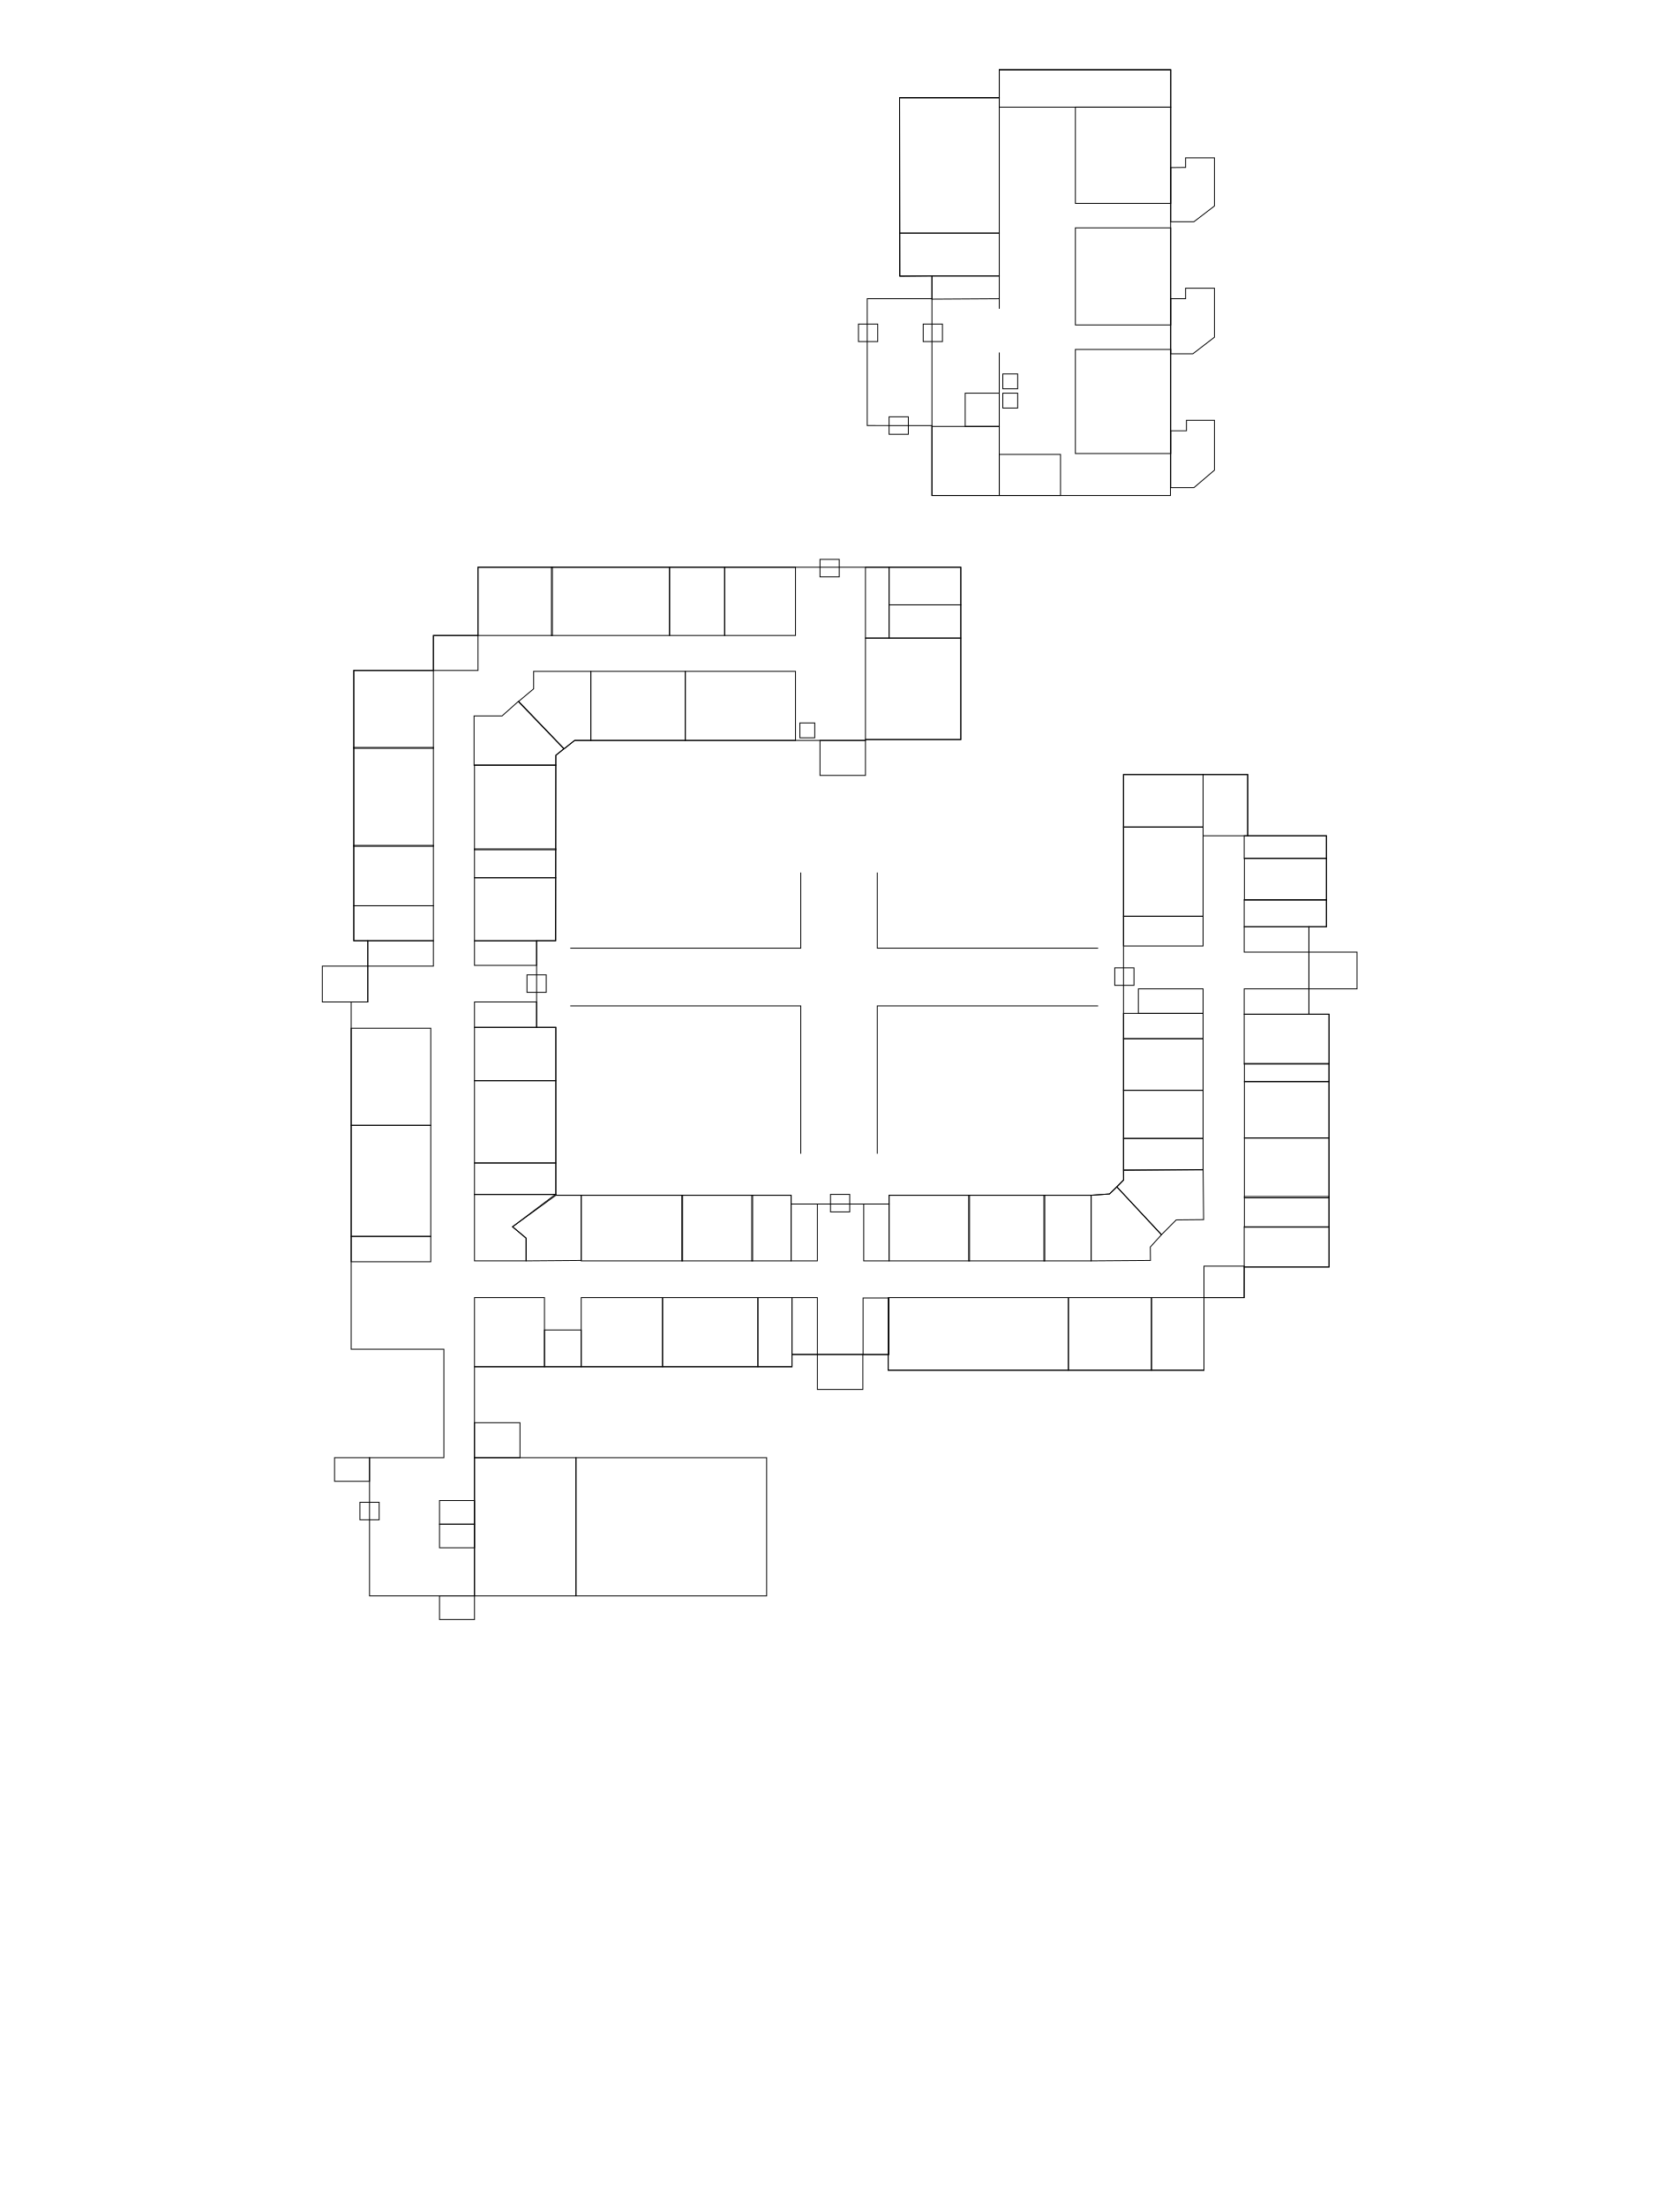
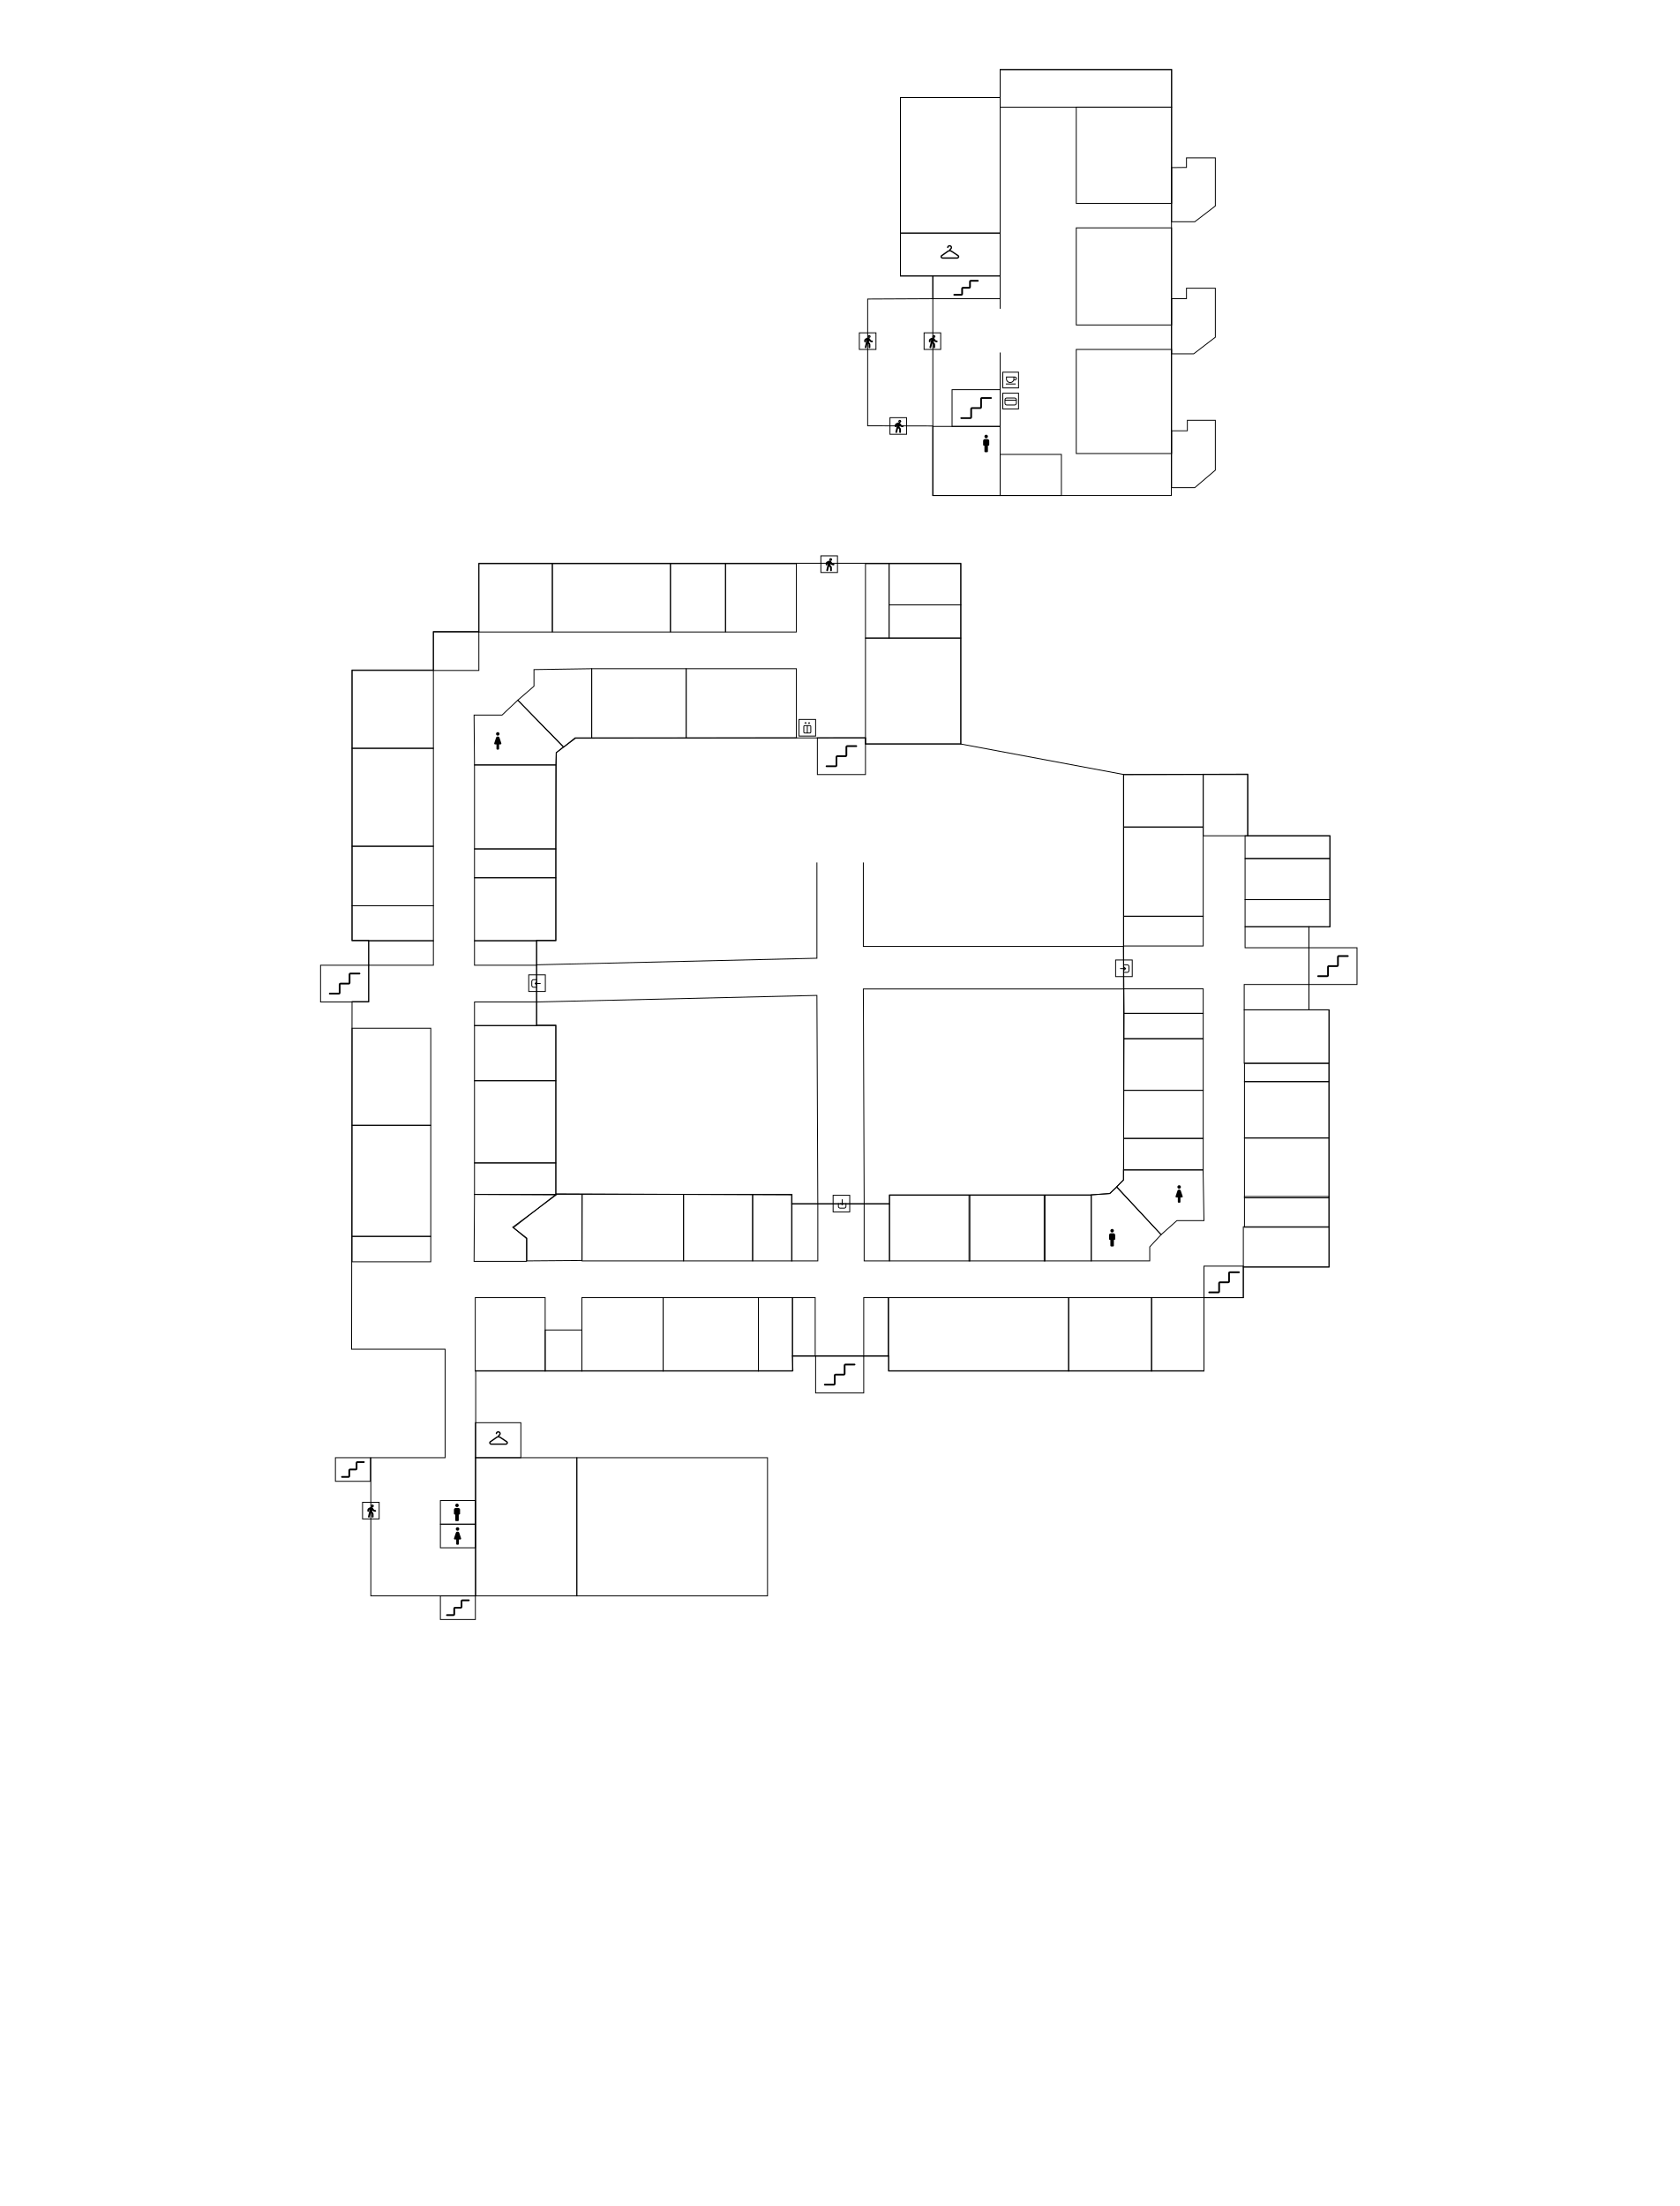
<svg xmlns="http://www.w3.org/2000/svg" width="1920" height="2522" viewBox="0 0 1920 2522" fill="none">
  <g id="floor1">
-     <path id="walls1" d="M542.5 1562.5V1824.5H502.587H422.5V1755V1709.5V1693.5V1666.5H507.5V1542.5H401.5V1145.5H420.5V1075.5H404.5V766.5H495.5V726.5H546.5V648.5H909.5H989.5H1098.5V845.5H989.5V846.5H657L635.5 863.5L635 1075.5H613.5V1103.5V1145.5V1174.5H635.5V1366.5H904.5V1376.5H934.5H987.5H1016.5V1366.5H1247.5L1268.5 1365L1284.5 1349V1158.5V1081.5V885.5H1426.5V955.5H1516.5V1059.5H1496.5V1159.5H1519.5V1448.5H1422.5L1422.4 1483.5H1376.5V1566.5H1015.5V1548.5H905.5V1562.5H542.5Z" stroke="black" />
+     <path id="walls1" d="M543.874 1567V1824.5H503.997H423.981V1755V1709.5V1693.5V1666.5H508.905V1542.5H402L402.5 1145H421.5V1075H402.5V766H495.5V722H547.5V644H910.5H989.5H1098.5V850.5H989.5V843.5L658 844L635.924 860.5L635.5 969.5V1075H613.5V1103V1145V1172H635.5V1364.78L905 1366V1376H935H988H1016.97V1366H1248L1269 1364.5L1284.5 1349L1285.21 1158.5L1284.86 1120L1284.5 1081.5V885.5L1426.5 885V955.5H1520.5V1059.59L1496.5 1059.5V1154.5H1519.5V1448.5H1421.5V1483.5H1376.5V1567H1016V1550H906L906.549 1567H543.874Z" stroke="black" />
    <g id="theather">
      <g id="th_ladder1">
-         <path id="th_ladder1_1" d="M422.5 1666.5H382.5V1693.5H422.5V1666.5Z" stroke="black" />
-         <path id="th_ladder1_2" d="M542.5 1824.5H502.5V1851.5H542.5V1824.5Z" stroke="black" />
-       </g>
-       <path id="th_exit1" d="M433.5 1717.5H411.5V1737.5H433.5V1717.5Z" stroke="black" />
+         <g id="th_ladder1_1">
+           <rect x="383.5" y="1666.5" width="40" height="27" stroke="black" />
+           <path id="th_ladder1_1" d="M416 1671.54H408.667C408.114 1671.54 407.667 1671.99 407.667 1672.54V1679C407.667 1679.55 407.219 1680 406.667 1680H400.333C399.781 1680 399.333 1680.45 399.333 1681V1687.46C399.333 1688.01 398.886 1688.46 398.333 1688.46H391" stroke="black" stroke-width="2" stroke-linecap="round" stroke-linejoin="round" />
+         </g>
+         <g id="th_ladder1_2">
+           <rect x="503.5" y="1824.5" width="40" height="27" stroke="black" />
+           <path id="th_ladder1_2" d="M536 1829.54H528.667C528.114 1829.54 527.667 1829.99 527.667 1830.54V1837C527.667 1837.55 527.219 1838 526.667 1838H520.333C519.781 1838 519.333 1838.45 519.333 1839V1845.46C519.333 1846.01 518.886 1846.46 518.333 1846.46H511" stroke="black" stroke-width="2" stroke-linecap="round" stroke-linejoin="round" />
+         </g>
+       </g>
      <g id="th_rooms">
-         <path id="canteen" d="M658.5 1666.5H542.5V1824.5H658.5V1666.5Z" stroke="black" />
-         <path id="th_r1tex1" d="M876.5 1666.5H658.5V1824.5H876.5V1666.5Z" stroke="black" />
-         <path id="th_t1_m" d="M542.5 1715.5H502.5V1742.5H542.5V1715.5Z" stroke="black" />
-         <path id="th_t1_w" d="M542.5 1742.5H502.5V1769.5H542.5V1742.5Z" stroke="black" />
-         <path id="th_checkroom" d="M594.5 1626.5H542.5V1666.5H594.5V1626.5Z" stroke="black" />
+         <rect id="canteen" x="543.5" y="1666.5" width="116" height="158" stroke="black" />
+         <rect id="th_r1tex1" x="659.5" y="1666.5" width="218" height="158" stroke="black" />
+         <rect id="th_checkroom" x="543.5" y="1626.5" width="52" height="40" stroke="black" />
+         <rect id="th_t1_m" x="503.5" y="1715.5" width="40" height="27" stroke="black" />
+         <rect id="th_t1_w" x="503.5" y="1742.5" width="40" height="27" stroke="black" />
+       </g>
+       <g id="th_ad_obl1">
+         <path id="th_t1_m" d="M520.5 1738V1731.5H520C519.717 1731.5 519.479 1731.4 519.288 1731.21C519.097 1731.02 519.001 1730.78 519 1730.5V1726C519 1725.45 519.196 1724.98 519.588 1724.59C519.98 1724.2 520.451 1724 521 1724H524C524.55 1724 525.021 1724.2 525.413 1724.59C525.805 1724.98 526.001 1725.45 526 1726V1730.5C526 1730.78 525.904 1731.02 525.712 1731.21C525.52 1731.41 525.283 1731.5 525 1731.5H524.5V1738C524.5 1738.28 524.404 1738.52 524.212 1738.71C524.02 1738.91 523.783 1739 523.5 1739H521.5C521.217 1739 520.979 1738.9 520.788 1738.71C520.597 1738.52 520.501 1738.28 520.5 1738ZM522.5 1723C521.95 1723 521.479 1722.8 521.088 1722.41C520.697 1722.02 520.501 1721.55 520.5 1721C520.499 1720.45 520.695 1719.98 521.088 1719.59C521.481 1719.2 521.951 1719 522.5 1719C523.049 1719 523.52 1719.19 523.913 1719.59C524.306 1719.98 524.502 1720.45 524.5 1721C524.498 1721.55 524.302 1722.02 523.913 1722.41C523.524 1722.81 523.053 1723 522.5 1723Z" fill="black" />
+         <path id="th_t1_w" d="M521.614 1765V1760H519.989C519.656 1760 519.389 1759.86 519.189 1759.59C518.989 1759.31 518.948 1759.01 519.064 1758.68L521.164 1752.35C521.298 1751.92 521.543 1751.58 521.901 1751.35C522.259 1751.12 522.664 1751 523.114 1751C523.565 1751 523.969 1751.12 524.327 1751.35C524.685 1751.58 524.931 1751.92 525.064 1752.35L527.164 1758.68C527.281 1759.01 527.239 1759.31 527.039 1759.59C526.839 1759.86 526.573 1760 526.239 1760H524.614V1765C524.614 1765.28 524.518 1765.52 524.326 1765.71C524.134 1765.91 523.897 1766 523.614 1766H522.614C522.331 1766 522.094 1765.9 521.902 1765.71C521.711 1765.52 521.615 1765.28 521.614 1765ZM523.114 1750C522.564 1750 522.094 1749.8 521.702 1749.41C521.311 1749.02 521.115 1748.55 521.114 1748C521.114 1747.45 521.31 1746.98 521.702 1746.59C522.095 1746.2 522.566 1746 523.114 1746C523.663 1746 524.134 1746.19 524.527 1746.59C524.921 1746.98 525.116 1747.45 525.114 1748C525.112 1748.55 524.917 1749.02 524.527 1749.41C524.138 1749.81 523.667 1750 523.114 1750Z" fill="black" />
+         <g id="th_exit">
+           <path id="th_exit_2" d="M426.091 1734V1731.01C426.091 1730.38 425.787 1729.78 425.274 1729.4L424.273 1728.67M424.273 1728.67L425.364 1724.33M424.273 1728.67L423.182 1728M425.364 1724.33L423.909 1724M425.364 1724.33L426.711 1726.31C427.012 1726.75 427.478 1727.05 428.003 1727.15L429 1727.33M423.182 1728L423.909 1724M423.182 1728L421.727 1734M423.909 1724L422.167 1724.8C421.456 1725.12 421 1725.83 421 1726.62V1727.33M426.455 1721.67C426.455 1722.03 426.129 1722.33 425.727 1722.33C425.326 1722.33 425 1722.03 425 1721.67C425 1721.3 425.326 1721 425.727 1721C426.129 1721 426.455 1721.3 426.455 1721.67Z" stroke="black" stroke-width="2" stroke-linecap="round" stroke-linejoin="round" />
+           <rect id="th_exit_3" x="414.5" y="1717.5" width="19" height="19" stroke="black" />
+         </g>
+       </g>
+       <g id="th_checkroom_2">
+         <path id="th_checkroom_3" d="M567.536 1638.91C567.536 1637.85 568.486 1637 569.66 1637C570.833 1637 571.784 1637.85 571.784 1638.91C571.784 1639.4 571.604 1639.86 571.292 1640.2C570.695 1640.85 569.802 1641.5 569.802 1642.35V1642.63M569.802 1642.63C570.542 1642.62 571.268 1642.83 571.884 1643.24L579.317 1648.25C580.623 1649.13 579.93 1651 578.297 1651H561.703C560.087 1651 559.383 1649.17 560.655 1648.27L567.751 1643.28C568.353 1642.86 569.068 1642.63 569.801 1642.63L569.802 1642.63Z" stroke="black" stroke-width="1.5" stroke-linecap="round" />
      </g>
    </g>
-     <g id="floor1">
-       <path id="lift1" d="M931.5 826.5H914.5V843.5H931.5V826.5Z" stroke="black" />
+     <g id="c1">
      <g id="ladder1">
-         <path id="ladder1_1" d="M989.5 846.5H937.5V886.5H989.5V846.5Z" stroke="black" />
-         <path id="ladder1_2" d="M420.5 1104.5H368.5V1145.5H420.5V1104.5Z" stroke="black" />
-         <path id="ladder1_3" d="M986.5 1548.5H934.5V1588.5H986.5V1548.5Z" stroke="black" />
-         <path id="ladder1_4" d="M1422.5 1447.5H1376.5V1483.5H1422.5V1447.5Z" stroke="black" />
-         <path id="ladder1_5" d="M1551.5 1088.5H1496.5V1130.5H1551.5V1088.5Z" stroke="black" />
+         <g id="ladder1_1">
+           <rect id="ladder1_1" x="934.5" y="843.5" width="55" height="42" stroke="black" />
+           <path id="ladder1_1" d="M979 853H968.667C968.114 853 967.667 853.448 967.667 854V863.5C967.667 864.052 967.219 864.5 966.667 864.5H957.333C956.781 864.5 956.333 864.948 956.333 865.5V875C956.333 875.552 955.886 876 955.333 876H945" stroke="black" stroke-width="2" stroke-linecap="round" stroke-linejoin="round" />
+         </g>
+         <g id="ladder1_2">
+           <rect id="ladder1_2" x="366.5" y="1103.5" width="55" height="42" stroke="black" />
+           <path id="ladder1_2" d="M411 1113H400.667C400.114 1113 399.667 1113.45 399.667 1114V1123.5C399.667 1124.05 399.219 1124.5 398.667 1124.5H389.333C388.781 1124.5 388.333 1124.95 388.333 1125.5V1135C388.333 1135.55 387.886 1136 387.333 1136H377" stroke="black" stroke-width="2" stroke-linecap="round" stroke-linejoin="round" />
+         </g>
+         <g id="ladder1_3">
+           <rect id="ladder1_3" x="932.5" y="1550.5" width="55" height="42" stroke="black" />
+           <path id="ladder1_3" d="M977 1560H966.667C966.114 1560 965.667 1560.45 965.667 1561V1570.5C965.667 1571.05 965.219 1571.5 964.667 1571.5H955.333C954.781 1571.5 954.333 1571.95 954.333 1572.5V1582C954.333 1582.55 953.886 1583 953.333 1583H943" stroke="black" stroke-width="2" stroke-linecap="round" stroke-linejoin="round" />
+         </g>
+         <g id="ladder1_4">
+           <path id="ladder1_4" d="M1416.5 1454.5H1406.17C1405.61 1454.5 1405.17 1454.95 1405.17 1455.5V1465C1405.17 1465.55 1404.72 1466 1404.17 1466H1394.83C1394.28 1466 1393.83 1466.45 1393.83 1467V1476.5C1393.83 1477.05 1393.39 1477.5 1392.83 1477.5H1382.5" stroke="black" stroke-width="2" stroke-linecap="round" stroke-linejoin="round" />
+           <rect id="ladder1_4" x="1376.5" y="1447.5" width="45" height="36" stroke="black" />
+         </g>
+         <g id="ladder1_5">
+           <rect id="ladder1_5" x="1496.5" y="1083.5" width="55" height="42" stroke="black" />
+           <path id="ladder1_5" d="M1541 1093H1530.67C1530.11 1093 1529.67 1093.45 1529.67 1094V1103.5C1529.67 1104.05 1529.22 1104.5 1528.67 1104.5H1519.33C1518.78 1104.5 1518.33 1104.95 1518.33 1105.5V1115C1518.33 1115.55 1517.89 1116 1517.33 1116H1507" stroke="black" stroke-width="2" stroke-linecap="round" stroke-linejoin="round" />
+         </g>
      </g>
      <g id="rooms1">
-         <path id="r132" d="M909.5 767.5H783.5V846.5H909.5V767.5Z" stroke="black" />
-         <path id="r132a" d="M783.5 767.5H675.5V846.5H783.5V767.5Z" stroke="black" />
-         <path id="r132b" d="M656.885 846.5H675.5V767.5H610.103V787.502L593 801.808L645 856L656.885 846.5Z" stroke="black" />
-         <path id="t1_w1" d="M592.5 802L644.5 856L635.5 863.5V875H542V818.5H574L592.5 802Z" stroke="black" />
-         <path id="r145" d="M909.5 648.5H828.5V726.5H909.5V648.5Z" stroke="black" />
-         <path id="r1tex1" d="M828.5 648.5H765.5V726.5H828.5V648.5Z" stroke="black" />
-         <path id="r141" d="M765.5 648.5H630.5V726.5H765.5V648.5Z" stroke="black" />
-         <path id="r139" d="M631.5 648.5H546.5V726.5H631.5V648.5Z" stroke="black" />
-         <path id="r1tex2" d="M546.5 726.5H495.5V766.5H546.5V726.5Z" stroke="black" />
-         <path id="r137" d="M495.5 766.5H404.5V855.5H495.5V766.5Z" stroke="black" />
-         <path id="r135" d="M495.5 854.5H404.5V967.5H495.5V854.5Z" stroke="black" />
-         <path id="r133" d="M495.5 966.5H404.5V1035.5H495.5V966.5Z" stroke="black" />
-         <path id="r130" d="M635.5 874.5H542.5V971.5H635.5V874.5Z" stroke="black" />
-         <path id="r1tex3" d="M495.5 1035.5H404.5V1075.5H495.5V1035.5Z" stroke="black" />
-         <path id="t1tex9" d="M1375.5 1301.5H1284.5V1337.5H1375.5V1301.5Z" stroke="black" />
-         <path id="r1tex4" d="M495.5 1075.5H420.5V1104.5H495.5V1075.5Z" stroke="black" />
-         <path id="r1tex5" d="M635.5 970.5H542.5V1003.5H635.5V970.5Z" stroke="black" />
-         <path id="r128" d="M635.5 1003.5H542.5V1075.5H635.5V1003.5Z" stroke="black" />
-         <path id="r128a" d="M613.5 1075.65H542.5V1103.65H613.5V1075.65Z" stroke="black" />
-         <path id="r131" d="M492.5 1175.5H401.5V1286.5H492.5V1175.5Z" stroke="black" />
-         <path id="r129" d="M492.5 1286.5H401.5V1413.5H492.5V1286.5Z" stroke="black" />
-         <path id="r1tex6" d="M613.5 1145.5H542.5V1174.5H613.5V1145.5Z" stroke="black" />
-         <path id="r126" d="M635.5 1174.5H542.5V1235.5H635.5V1174.5Z" stroke="black" />
-         <path id="r126_2" d="M635.5 1235.5H542.5V1329.5H635.5V1235.5Z" stroke="black" />
-         <path id="r126b" d="M635.5 1329.65H542.5V1365.65H635.5V1329.65Z" stroke="black" />
-         <path id="r127" d="M492.5 1413.5H401.5V1442.5H492.5V1413.5Z" stroke="black" />
-         <path id="r124" d="M780.5 1366.5H664.5V1441.5H780.5V1366.5Z" stroke="black" />
-         <path id="rtex14" d="M635 1365.5H542.5V1441.5H601.5V1415.5L586 1402.5L635 1365.5Z" stroke="black" />
-         <path id="r124a" d="M664.5 1366.5H635.5L586 1402.5L601.5 1415.5V1441.5L664.5 1441V1366.5Z" stroke="black" />
-         <path id="r1tex7" d="M860.5 1366.5H779.5V1441.5H860.5V1366.5Z" stroke="black" />
-         <path id="r120" d="M904.5 1366.5H859.5V1441.5H904.5V1366.5Z" stroke="black" />
-         <path id="r125" d="M622.5 1483.5H542.5V1562.5H622.5V1483.5Z" stroke="black" />
-         <path id="r1tex8" d="M664.5 1520.5H622.5V1562.5H664.5V1520.5Z" stroke="black" />
-         <path id="r123" d="M757.5 1483.5H664.5V1562.5H757.5V1483.5Z" stroke="black" />
-         <path id="r121a" d="M866.5 1483.5H757.5V1562.5H866.5V1483.5Z" stroke="black" />
-         <path id="r121" d="M905.5 1483.5H866.5V1562.5H905.5V1483.5Z" stroke="black" />
-         <path id="r119b" d="M934.5 1376.5H904.5V1441.5H934.5V1376.5Z" stroke="black" />
-         <path id="r119" d="M934.5 1483.5H905.5V1548.5H934.5V1483.5Z" stroke="black" />
-         <path id="r119" d="M1016.37 1483.93H986.746V1548.68H1016.37V1483.93Z" stroke="black" />
-         <path id="r119a" d="M1016.5 1376.5H987.5V1441.5H1016.5V1376.5Z" stroke="black" />
-         <path id="r118" d="M1108.5 1366.5H1016.5V1441.5H1108.5V1366.5Z" stroke="black" />
-         <path id="r117" d="M1221.5 1483.5H1015.5V1566.5H1221.5V1483.5Z" stroke="black" />
-         <path id="r116" d="M1194.5 1366.5H1107.5V1441.5H1194.5V1366.5Z" stroke="black" />
-         <path id="r114" d="M1247.5 1366.5H1193.5V1441.5H1247.5V1366.5Z" stroke="black" />
-         <path id="r115b" d="M1316.5 1483.5H1221.5V1566.5H1316.5V1483.5Z" stroke="black" />
-         <path id="r115a" d="M1376.5 1483.5H1316.5V1566.5H1376.5V1483.5Z" stroke="black" />
-         <path id="t1_m1" d="M1268.5 1365L1247.5 1366.5V1441.5L1315.31 1440.99L1315.16 1425.65L1327.83 1411.68L1277 1357L1268.5 1365Z" stroke="black" />
-         <path id="t1_w2" d="M1328 1411.5L1277 1357L1284.64 1349.14L1284.53 1338L1375.53 1337.1L1376.1 1394.33L1344.79 1394.64L1328 1411.5Z" stroke="black" />
-         <path id="r113a" d="M1519.5 1402.5H1422.5V1448.5H1519.5V1402.5Z" stroke="black" />
-         <path id="r113" d="M1519.42 1367.9H1422.73V1403H1519.42V1367.9Z" stroke="black" />
-         <path id="r111" d="M1519.42 1300.86H1422.73V1369.48H1519.42V1300.86Z" stroke="black" />
-         <path id="r110" d="M1375.5 1246.5H1284.5V1301.5H1375.5V1246.5Z" stroke="black" />
-         <path id="r109" d="M1519.42 1236.4H1422.73V1301.15H1519.42V1236.4Z" stroke="black" />
-         <path id="r107" d="M1519.42 1215.77H1422.73V1236.69H1519.42V1215.77Z" stroke="black" />
-         <path id="r108" d="M1375.5 1187.5H1284.5V1246.5H1375.5V1187.5Z" stroke="black" />
-         <path id="r106" d="M1375.5 1158.5H1284.5V1187.5H1375.5V1158.5Z" stroke="black" />
-         <path id="r106a" d="M1375.5 1130.5H1301.5V1158.5H1375.5V1130.5Z" stroke="black" />
-         <path id="r105" d="M1519.5 1159.5H1422.5V1216.5H1519.5V1159.5Z" stroke="black" />
-         <path id="r105a" d="M1496.5 1130.5H1422.5V1159.5H1496.5V1130.5Z" stroke="black" />
-         <path id="r104" d="M1375.5 1047.5H1284.5V1081.5H1375.5V1047.5Z" stroke="black" />
-         <path id="r103a" d="M1496.5 1059.5H1422.5V1088.5H1496.5V1059.5Z" stroke="black" />
-         <path id="r103" d="M1516.5 1028.5H1422.5V1059.5H1516.5V1028.5Z" stroke="black" />
-         <path id="r102" d="M1375.5 945.5H1284.5V1047.5H1375.5V945.5Z" stroke="black" />
-         <path id="r101" d="M1516.51 981.125H1422.73V1029.12H1516.51V981.125Z" stroke="black" />
-         <path id="r100" d="M1426.5 885.5H1375.5V955.5H1426.5V885.5Z" stroke="black" />
-         <path id="coworking" d="M1098.5 729.5H989.5V845.5H1098.5V729.5Z" stroke="black" />
-         <path id="r1tex10" d="M1098.5 691.5H1016.5V729.5H1098.5V691.5Z" stroke="black" />
-         <path id="r1tex11" d="M1098.5 648.5H1016.5V691.5H1098.5V648.5Z" stroke="black" />
-         <path id="r1tex12" d="M1375.5 885.5H1284.5V945.5H1375.5V885.5Z" stroke="black" />
-         <path id="r1tex13" d="M1516.5 955.5H1422.5V981.5H1516.5V955.5Z" stroke="black" />
-         <path id="keys" d="M1016.5 648.5H989.5V729.5H1016.5V648.5Z" stroke="black" />
-       </g>
-       <g id="exit1">
-         <path id="inside_exit_1" d="M624.5 1114.5H602.5V1134.5H624.5V1114.5Z" stroke="black" />
-         <path id="inside_exit_2" d="M971.5 1365.5H949.5V1385.5H971.5V1365.5Z" stroke="black" />
-         <path id="inside_exit3" d="M1296.5 1106.5H1274.5V1126.5H1296.5V1106.5Z" stroke="black" />
-         <path id="exit1_2" d="M959.5 639.5H937.5V659.5H959.5V639.5Z" stroke="black" />
+         <rect id="r132" x="784.5" y="764.5" width="126" height="79" stroke="black" />
+         <rect id="r132a" x="676.5" y="764.5" width="108" height="79" stroke="black" />
+         <path id="r132b" d="M657.5 843.5H676.5V764.5L610.5 765.5V784.5L592 800.5L644.5 854L657.5 843.5Z" stroke="black" />
+         <path id="t1_w1" d="M592 800.5L644 854L636 860.5L635.5 874.5H542.5L542 817.5H574L592 800.5Z" stroke="black" />
+         <rect id="r145" x="829.5" y="644.5" width="81" height="78" stroke="black" />
+         <rect id="r1tex1" x="766.5" y="644.5" width="63" height="78" stroke="black" />
+         <rect id="r141" x="631.5" y="644.5" width="135" height="78" stroke="black" />
+         <rect id="r139" x="547.5" y="644.5" width="84" height="78" stroke="black" />
+         <rect id="r1tex2" x="495.5" y="722.5" width="52" height="44" stroke="black" />
+         <rect id="r137" x="402.5" y="766.5" width="93" height="89" stroke="black" />
+         <rect id="r135" x="402.5" y="855.5" width="93" height="112" stroke="black" />
+         <rect id="r133" x="402.5" y="967.5" width="93" height="68" stroke="black" />
+         <rect id="r130" x="542.5" y="874.5" width="93" height="96" stroke="black" />
+         <rect id="r1tex3" x="402.5" y="1035.5" width="93" height="40" stroke="black" />
+         <rect id="t1tex9" x="1284.71" y="1301.5" width="90.918" height="36" stroke="black" />
+         <rect id="r1tex4" x="421.5" y="1075.5" width="74" height="28" stroke="black" />
+         <rect id="r1tex5" x="542.5" y="970.5" width="93" height="33" stroke="black" />
+         <rect id="r128" x="542.5" y="1003.5" width="93" height="72" stroke="black" />
+         <rect id="r128a" x="542.5" y="1075.5" width="71" height="28" stroke="black" />
+         <rect id="r131" x="402.5" y="1175.5" width="90" height="111" stroke="black" />
+         <rect id="r129" x="402.5" y="1286.5" width="90" height="127" stroke="black" />
+         <rect id="r1tex6" x="542.5" y="1145.5" width="71" height="27" stroke="black" />
+         <rect id="r126" x="542.5" y="1172.5" width="93" height="63" stroke="black" />
+         <rect id="r126_2" x="542.5" y="1235.5" width="93" height="94" stroke="black" />
+         <rect id="r126b" x="542.5" y="1329.5" width="93" height="36" stroke="black" />
+         <rect id="r127" x="402.5" y="1413.5" width="90" height="29" stroke="black" />
+         <rect id="r124" x="665.5" y="1365.5" width="116" height="76" stroke="black" />
+         <path id="rtex14" d="M636 1366L542.5 1365.5L542 1442H601.957V1416L586.205 1403L636 1366Z" stroke="black" />
+         <path id="r124a" d="M665.5 1365.5L635.5 1365.5L587 1403.5L602.321 1415.5V1441.5L665.265 1441L665.5 1365.5Z" stroke="black" />
+         <rect id="r1tex7" x="781.5" y="1365.5" width="79" height="76" stroke="black" />
+         <rect id="r120" x="860.5" y="1365.5" width="45" height="76" stroke="black" />
+         <rect id="r125" x="543.374" y="1483.5" width="79.928" height="84" stroke="black" />
+         <rect id="r1tex8" x="623.302" y="1520.5" width="41.962" height="47" stroke="black" />
+         <rect id="r123" x="665.265" y="1483.5" width="92.916" height="84" stroke="black" />
+         <rect id="r121a" x="758.182" y="1483.5" width="108.902" height="84" stroke="black" />
+         <rect id="r121" x="867.084" y="1483.5" width="38.964" height="84" stroke="black" />
+         <rect id="r119b" x="905.051" y="1376.5" width="29.972" height="65" stroke="black" />
+         <rect id="r119g" x="906.05" y="1483.5" width="25.976" height="67" stroke="black" />
+         <rect id="r119v" x="987.5" y="1483.5" width="28" height="67" stroke="black" />
+         <rect id="r119a" x="987.976" y="1376.5" width="28.973" height="65" stroke="black" />
+         <rect id="r118" x="1016.95" y="1366.5" width="91.917" height="75" stroke="black" />
+         <rect id="r117" x="1015.95" y="1483.5" width="205.815" height="84" stroke="black" />
+         <rect id="r116" x="1107.87" y="1366.5" width="86.921" height="75" stroke="black" />
+         <rect id="r114" x="1193.79" y="1366.5" width="53.951" height="75" stroke="black" />
+         <rect id="r115b" x="1221.77" y="1483.5" width="94.914" height="84" stroke="black" />
+         <rect id="r115a" x="1316.5" y="1483.5" width="60" height="84" stroke="black" />
+         <rect id="r113a" x="1421.5" y="1402.5" width="98" height="46" stroke="black" />
+         <rect id="r113" x="1422.81" y="1367.9" width="96.607" height="35.099" stroke="black" />
+         <path id="t1_m1" d="M1268.5 1364.5L1247.5 1366V1441.5H1314.5V1425.5L1327.5 1411.5L1277 1357L1268.5 1364.5Z" stroke="black" />
+         <path id="t1_w2" d="M1327.5 1411.5L1276.5 1357L1284.5 1349V1337.5H1375.5L1376.5 1395.5H1345.5L1327.5 1411.5Z" stroke="black" />
+         <rect id="r111" x="1422.81" y="1300.86" width="96.607" height="68.619" stroke="black" />
+         <rect id="r110" x="1284.71" y="1246.5" width="90.918" height="55" stroke="black" />
+         <rect id="r109" x="1422.81" y="1236.4" width="96.607" height="64.751" stroke="black" />
+         <rect id="r107" x="1422.81" y="1215.77" width="96.607" height="20.917" stroke="black" />
+         <rect id="r108" x="1284.71" y="1187.5" width="90.918" height="59" stroke="black" />
+         <rect id="r106" x="1284.71" y="1158.5" width="90.918" height="29" stroke="black" />
+         <rect id="r106a" x="1284.71" y="1130.5" width="90.918" height="28" stroke="black" />
+         <rect id="r105" x="1422.5" y="1154.5" width="97" height="61" stroke="black" />
+         <rect id="r105a" x="1422.5" y="1125.5" width="74" height="29" stroke="black" />
+         <rect id="r104" x="1284.71" y="1047.5" width="90.918" height="34" stroke="black" />
+         <rect id="r103a" x="1423.5" y="1059.5" width="73" height="24" stroke="black" />
+         <rect id="r103" x="1423.5" y="1028.5" width="97" height="31" stroke="black" />
+         <rect id="r102" x="1284.71" y="945.5" width="90.918" height="102" stroke="black" />
+         <rect id="r101" x="1423.5" y="981.5" width="97" height="47" stroke="black" />
+         <rect id="r100" x="1375.63" y="885.5" width="50.953" height="70" stroke="black" />
+         <rect id="coworking" x="989.5" y="729.5" width="109" height="121" stroke="black" />
+         <rect id="r1tex10" x="1016.5" y="691.5" width="82" height="38" stroke="black" />
+         <rect id="r1tex11" x="1016.5" y="644.5" width="82" height="47" stroke="black" />
+         <rect id="r1tex12" x="1284.71" y="885.5" width="90.918" height="60" stroke="black" />
+         <rect id="r1tex13" x="1423.5" y="955.5" width="97" height="26" stroke="black" />
+         <rect id="keys" x="989.5" y="644.5" width="27" height="85" stroke="black" />
+       </g>
+       <g id="ad_obj1">
+         <path id="t1_w1" d="M567.614 856V851H565.989C565.656 851 565.389 850.862 565.189 850.587C564.989 850.312 564.948 850.008 565.064 849.675L567.164 843.35C567.298 842.917 567.543 842.583 567.901 842.35C568.259 842.117 568.664 842 569.114 842C569.565 842 569.969 842.117 570.327 842.35C570.685 842.583 570.931 842.917 571.064 843.35L573.164 849.675C573.281 850.008 573.239 850.313 573.039 850.588C572.839 850.863 572.573 851.001 572.239 851H570.614V856C570.614 856.283 570.518 856.521 570.326 856.713C570.134 856.905 569.897 857.001 569.614 857H568.614C568.331 857 568.094 856.904 567.902 856.712C567.711 856.52 567.615 856.283 567.614 856ZM569.114 841C568.564 841 568.094 840.804 567.702 840.413C567.311 840.022 567.115 839.551 567.114 839C567.114 838.449 567.31 837.979 567.702 837.588C568.095 837.197 568.566 837.001 569.114 837C569.663 836.999 570.134 837.195 570.527 837.588C570.921 837.981 571.116 838.452 571.114 839C571.112 839.548 570.917 840.019 570.527 840.413C570.138 840.807 569.667 841.003 569.114 841Z" fill="black" />
+         <path id="t1_m1" d="M1269.5 1424V1417.5H1269C1268.72 1417.5 1268.48 1417.4 1268.29 1417.21C1268.1 1417.02 1268 1416.78 1268 1416.5V1412C1268 1411.45 1268.2 1410.98 1268.59 1410.59C1268.98 1410.2 1269.45 1410 1270 1410H1273C1273.55 1410 1274.02 1410.2 1274.41 1410.59C1274.81 1410.98 1275 1411.45 1275 1412V1416.5C1275 1416.78 1274.9 1417.02 1274.71 1417.21C1274.52 1417.41 1274.28 1417.5 1274 1417.5H1273.5V1424C1273.5 1424.28 1273.4 1424.52 1273.21 1424.71C1273.02 1424.91 1272.78 1425 1272.5 1425H1270.5C1270.22 1425 1269.98 1424.9 1269.79 1424.71C1269.6 1424.52 1269.5 1424.28 1269.5 1424ZM1271.5 1409C1270.95 1409 1270.48 1408.8 1270.09 1408.41C1269.7 1408.02 1269.5 1407.55 1269.5 1407C1269.5 1406.45 1269.7 1405.98 1270.09 1405.59C1270.48 1405.2 1270.95 1405 1271.5 1405C1272.05 1405 1272.52 1405.19 1272.91 1405.59C1273.31 1405.98 1273.5 1406.45 1273.5 1407C1273.5 1407.55 1273.3 1408.02 1272.91 1408.41C1272.52 1408.81 1272.05 1409 1271.5 1409Z" fill="black" />
+         <path id="t1_w2" d="M1346.61 1374V1369H1344.99C1344.66 1369 1344.39 1368.86 1344.19 1368.59C1343.99 1368.31 1343.95 1368.01 1344.06 1367.68L1346.16 1361.35C1346.3 1360.92 1346.54 1360.58 1346.9 1360.35C1347.26 1360.12 1347.66 1360 1348.11 1360C1348.57 1360 1348.97 1360.12 1349.33 1360.35C1349.69 1360.58 1349.93 1360.92 1350.06 1361.35L1352.16 1367.68C1352.28 1368.01 1352.24 1368.31 1352.04 1368.59C1351.84 1368.86 1351.57 1369 1351.24 1369H1349.61V1374C1349.61 1374.28 1349.52 1374.52 1349.33 1374.71C1349.13 1374.91 1348.9 1375 1348.61 1375H1347.61C1347.33 1375 1347.09 1374.9 1346.9 1374.71C1346.71 1374.52 1346.62 1374.28 1346.61 1374ZM1348.11 1359C1347.56 1359 1347.09 1358.8 1346.7 1358.41C1346.31 1358.02 1346.12 1357.55 1346.11 1357C1346.11 1356.45 1346.31 1355.98 1346.7 1355.59C1347.1 1355.2 1347.57 1355 1348.11 1355C1348.66 1355 1349.13 1355.19 1349.53 1355.59C1349.92 1355.98 1350.12 1356.45 1350.11 1357C1350.11 1357.55 1349.92 1358.02 1349.53 1358.41C1349.14 1358.81 1348.67 1359 1348.11 1359Z" fill="black" />
+         <g id="inside_exit1">
+           <rect id="inside_exit1" x="604.5" y="1114.5" width="19" height="19" stroke="black" />
+           <path id="inside_exit1" d="M613.417 1120H610C608.895 1120 608 1120.9 608 1122V1126.67C608 1127.77 608.895 1128.67 610 1128.67H613.417M617.75 1124.33H611.792M611.792 1124.33L613.417 1122.71M611.792 1124.33L613.417 1125.96" stroke="black" stroke-linecap="round" stroke-linejoin="round" />
+         </g>
+         <g id="inside_exit2">
+           <rect id="inside_exit2" x="952.5" y="1366.5" width="19" height="19" stroke="black" />
+           <path id="inside_exit2" d="M958.542 1375.79V1379.21C958.542 1380.31 959.437 1381.21 960.542 1381.21H965.208C966.313 1381.21 967.208 1380.31 967.208 1379.21V1375.79M962.875 1371.46V1377.42M962.875 1377.42L961.25 1375.79M962.875 1377.42L964.5 1375.79" stroke="black" stroke-linecap="round" stroke-linejoin="round" />
+         </g>
+         <g id="inside_exit3">
+           <rect id="inside_exit1" x="1275.5" y="1097.5" width="19" height="19" stroke="black" />
+           <path id="inside_exit1" d="M1285.33 1111.67H1288.75C1289.85 1111.67 1290.75 1110.77 1290.75 1109.67V1105C1290.75 1103.9 1289.85 1103 1288.75 1103H1285.33M1281 1107.33H1286.96M1286.96 1107.33L1285.33 1108.96M1286.96 1107.33L1285.33 1105.71" stroke="black" stroke-linecap="round" stroke-linejoin="round" />
+         </g>
+         <g id="exit">
+           <path id="exit" d="M950.091 652V649.013C950.091 648.376 949.787 647.777 949.274 647.401L948.273 646.667M948.273 646.667L949.364 642.333M948.273 646.667L947.182 646M949.364 642.333L947.909 642M949.364 642.333L950.711 644.31C951.012 644.752 951.478 645.054 952.003 645.151L953 645.333M947.182 646L947.909 642M947.182 646L945.727 652M947.909 642L946.167 642.799C945.456 643.124 945 643.835 945 644.617V645.333M950.455 639.667C950.455 640.035 950.129 640.333 949.727 640.333C949.326 640.333 949 640.035 949 639.667C949 639.298 949.326 639 949.727 639C950.129 639 950.455 639.298 950.455 639.667Z" stroke="black" stroke-width="2" stroke-linecap="round" stroke-linejoin="round" />
+           <rect id="exit" x="938.5" y="635.5" width="19" height="19" stroke="black" />
+         </g>
+         <g id="lift1">
+           <rect id="lift1" x="913.5" y="822.5" width="19" height="19" stroke="black" />
+           <path id="lift1" d="M923 829.529H926C926.552 829.529 927 829.977 927 830.529V837C927 837.552 926.552 838 926 838H923M923 829.529H920C919.448 829.529 919 829.977 919 830.529V837C919 837.552 919.448 838 920 838H923M923 829.529V838M920 827.059L921 826L922 827.059M924 826L925 827.059L926 826" stroke="black" />
+         </g>
      </g>
    </g>
    <g id="auditorium1">
-       <path id="walls2" d="M1065.5 566.5V486.542L991.5 486.5L991.5 341.5H1065.5V315.5L1028.95 315.883L1028.5 112H1142.5V80H1338.5L1338.2 566.5H1065.5Z" stroke="black" />
-       <g id="a_exit">
-         <path id="a_exit3" d="M1077.5 370.5H1055.5V390.5H1077.5V370.5Z" stroke="black" />
-         <path id="a_exit1" d="M1003.5 370.5H981.5V390.5H1003.5V370.5Z" stroke="black" />
-         <path id="a_exit2" d="M1038.5 476.5H1016.5V496.5H1038.5V476.5Z" stroke="black" />
-       </g>
-       <path id="a_t1_m" d="M1142.5 487.5H1065.5V566.5H1142.5V487.5Z" stroke="black" />
+       <path id="walls2" d="M1066.5 566.5V487L992 486.799L992 341.87L1066.5 341.5V315.5H1029.5V111.5H1143.5V79.5H1339.5L1339.2 566.5H1066.5Z" stroke="black" />
+       <g id="a_ladder1">
+         <g id="a_ladder1_2">
+           <rect id="ladder1_2" x="1088.5" y="445.5" width="55" height="42" stroke="black" />
+           <path id="ladder1_2" d="M1133 455H1122.67C1122.11 455 1121.67 455.448 1121.67 456V465.5C1121.67 466.052 1121.22 466.5 1120.67 466.5H1111.33C1110.78 466.5 1110.33 466.948 1110.33 467.5V477C1110.33 477.552 1109.89 478 1109.33 478H1099" stroke="black" stroke-width="2" stroke-linecap="round" stroke-linejoin="round" />
+         </g>
+         <g id="a_ladder1_1">
+           <rect id="ladder1_1" x="1066.5" y="315.5" width="77" height="26" stroke="black" />
+           <path id="ladder1_1" d="M1118 321H1109.79C1109.36 321 1109 321.312 1109 321.696V328.304C1109 328.688 1108.64 329 1108.21 329H1100.79C1100.36 329 1100 329.312 1100 329.696V336.304C1100 336.688 1099.64 337 1099.21 337H1091" stroke="black" stroke-width="2" stroke-linecap="round" stroke-linejoin="round" />
+         </g>
+       </g>
+       <g id="a_walls1">
+         <line id="a_walls1_2" x1="1143.5" y1="342" x2="1143.5" y2="353" stroke="black" />
+         <line id="a_walls1_1" x1="1143.5" y1="403" x2="1143.5" y2="449" stroke="black" />
+         <line id="a_walls1_3" x1="1066.5" y1="341" x2="1066.5" y2="487" stroke="black" />
+       </g>
      <g id="a_rooms1">
-         <path id="r_a11" d="M1142.5 111.5H1028.5V266.5H1142.5V111.5Z" stroke="black" />
-         <path id="rtex1" d="M1338.5 79.5H1142.5V122.5H1338.5V79.5Z" stroke="black" />
-         <path id="r_a13" d="M1338.5 122.5H1229.5V232.5H1338.5V122.5Z" stroke="black" />
-         <path id="rtex2" d="M1338.5 191.608V207.666V253.5H1365.01L1388.5 235.5V208V194.227V180.5H1355.5V191.412L1338.5 191.608Z" stroke="black" />
-         <path id="r_a15" d="M1338.5 260.5H1229.5V371.5H1338.5V260.5Z" stroke="black" />
-         <path id="rtex3" d="M1338.5 341.5V357.63V404.5H1363.77L1388.5 385.5V329.5H1355.5V341.5H1338.5Z" stroke="black" />
-         <path id="r_a17" d="M1338.5 399.5H1229.5V518.5H1338.5V399.5Z" stroke="black" />
-         <path id="rtex4" d="M1338.5 492.5V508.69V557.5H1365L1388.5 537.5V509V480.5H1356.5V492.5H1338.5Z" stroke="black" />
-         <path id="rtex5" d="M1212.5 519.5H1142.5V566.5H1212.5V519.5Z" stroke="black" />
-       </g>
-       <path id="a_checkroom" d="M1142.5 266.5H1028.5V315.5H1142.5V266.5Z" stroke="black" />
-       <g id="a_ladder1">
-         <path id="a_ladder1_1" d="M1142.5 449.5H1103.5V487.5H1142.5V449.5Z" stroke="black" />
-         <path id="a_ladder1_2" d="M1142.5 315.5H1065.5V342L1142.5 341.5V315.5Z" stroke="black" />
-       </g>
-       <g id="a_walls1">
-         <path id="a_walls1_2" d="M1142.5 342V353" stroke="black" />
-         <path id="a_walls1_1" d="M1142.5 403V449" stroke="black" />
-         <path id="a_walls1_3" d="M1065.5 341V487" stroke="black" />
-       </g>
-       <g id="machines">
-         <path id="a_vm1_1" d="M1163.5 427.5H1146.5V444.5H1163.5V427.5Z" stroke="black" />
-         <path id="atm" d="M1163.5 449.5H1146.5V466.5H1163.5V449.5Z" stroke="black" />
+         <rect id="rtex1" x="1143.5" y="79.5" width="196" height="43" stroke="black" />
+         <rect id="a_r11" x="1029.5" y="111.5" width="114" height="155" stroke="black" />
+         <rect id="r_a13" x="1230.5" y="122.5" width="109" height="110" stroke="black" />
+         <path id="rtex2" d="M1339.5 191.608V207.666V253.5H1366.01L1389.5 235.5V208V194.227V180.5H1356.5V191.412L1339.5 191.608Z" stroke="black" />
+         <rect id="r_a15" x="1230.5" y="260.5" width="109" height="111" stroke="black" />
+         <path id="rtex3" d="M1339.5 341.5V357.63V404.5H1364.77L1389.5 385.5V329.5H1356.5V341.5H1339.5Z" stroke="black" />
+         <rect id="a_t1_m" x="1066.5" y="487.5" width="77" height="79" stroke="black" />
+         <rect id="r_a17" x="1230.5" y="399.5" width="109" height="119" stroke="black" />
+         <path id="rtex4" d="M1339.5 492.5V508.69V557.5H1366L1389.5 537.5V509V480.5H1357.5V492.5H1339.5Z" stroke="black" />
+         <rect id="rtex5" x="1143.5" y="519.5" width="70" height="47" stroke="black" />
+         <rect id="a_checkroom" x="1029.5" y="266.5" width="114" height="49" stroke="black" />
+       </g>
+       <g id="a_ad_obj1">
+         <g id="a_vm1">
+           <rect id="a_vm1" x="1146.5" y="425.5" width="18" height="18" stroke="black" />
+           <path id="a_vm1" d="M1159.18 431H1150.71V433.286C1150.71 435.495 1152.5 437.286 1154.71 437.286H1155.18C1157.39 437.286 1159.18 435.495 1159.18 433.286V431ZM1159.18 431H1160.29C1161.23 431 1162 431.768 1162 432.714C1162 433.661 1161.23 434.429 1160.29 434.429H1159.18M1150 439H1161.29" stroke="black" />
+         </g>
+         <g id="atm">
+           <path id="atm" d="M1162 457.5V461C1162 462.105 1161.1 463 1160 463H1151C1149.9 463 1149 462.105 1149 461V457.5M1162 457.5V457C1162 455.895 1161.1 455 1160 455H1151C1149.9 455 1149 455.895 1149 457V457.5M1162 457.5H1155.5H1149" stroke="black" stroke-linecap="round" stroke-linejoin="round" />
+           <rect id="atm" x="1146.5" y="449.5" width="18" height="18" stroke="black" />
+         </g>
+         <path id="a_checkroom" d="M1083.54 282.91C1083.54 281.855 1084.49 281 1085.66 281C1086.83 281 1087.78 281.855 1087.78 282.91C1087.78 283.405 1087.6 283.857 1087.29 284.197C1086.7 284.847 1085.8 285.502 1085.8 286.346V286.63M1085.8 286.63C1086.54 286.618 1087.27 286.831 1087.88 287.24L1095.32 292.25C1096.62 293.131 1095.93 295 1094.3 295H1077.7C1076.09 295 1075.38 293.165 1076.66 292.27L1083.75 287.279C1084.35 286.861 1085.07 286.634 1085.8 286.629L1085.8 286.63Z" stroke="black" stroke-width="1.5" stroke-linecap="round" />
+         <g id="a_exit1">
+           <path id="a_exit1" d="M994.091 397V394.013C994.091 393.376 993.787 392.777 993.274 392.401L992.273 391.667M992.273 391.667L993.364 387.333M992.273 391.667L991.182 391M993.364 387.333L991.909 387M993.364 387.333L994.711 389.31C995.012 389.752 995.478 390.054 996.003 390.151L997 390.333M991.182 391L991.909 387M991.182 391L989.727 397M991.909 387L990.167 387.799C989.456 388.124 989 388.835 989 389.617V390.333M994.455 384.667C994.455 385.035 994.129 385.333 993.727 385.333C993.326 385.333 993 385.035 993 384.667C993 384.298 993.326 384 993.727 384C994.129 384 994.455 384.298 994.455 384.667Z" stroke="black" stroke-width="2" stroke-linecap="round" stroke-linejoin="round" />
+           <rect id="a_exit1" x="982.5" y="380.5" width="19" height="19" stroke="black" />
+         </g>
+         <g id="a_exit2">
+           <path id="a_exit2" d="M1029.09 494V491.013C1029.09 490.376 1028.79 489.777 1028.27 489.401L1027.27 488.667M1027.27 488.667L1028.36 484.333M1027.27 488.667L1026.18 488M1028.36 484.333L1026.91 484M1028.36 484.333L1029.71 486.31C1030.01 486.752 1030.48 487.054 1031 487.151L1032 487.333M1026.18 488L1026.91 484M1026.18 488L1024.73 494M1026.91 484L1025.17 484.799C1024.46 485.124 1024 485.835 1024 486.617V487.333M1029.45 481.667C1029.45 482.035 1029.13 482.333 1028.73 482.333C1028.33 482.333 1028 482.035 1028 481.667C1028 481.298 1028.33 481 1028.73 481C1029.13 481 1029.45 481.298 1029.45 481.667Z" stroke="black" stroke-width="2" stroke-linecap="round" stroke-linejoin="round" />
+           <rect id="a_exit2" x="1017.5" y="477.5" width="19" height="19" stroke="black" />
+         </g>
+         <g id="a_exit3">
+           <path id="a_exit3" d="M1068.09 397V394.013C1068.09 393.376 1067.79 392.777 1067.27 392.401L1066.27 391.667M1066.27 391.667L1067.36 387.333M1066.27 391.667L1065.18 391M1067.36 387.333L1065.91 387M1067.36 387.333L1068.71 389.31C1069.01 389.752 1069.48 390.054 1070 390.151L1071 390.333M1065.18 391L1065.91 387M1065.18 391L1063.73 397M1065.91 387L1064.17 387.799C1063.46 388.124 1063 388.835 1063 389.617V390.333M1068.45 384.667C1068.45 385.035 1068.13 385.333 1067.73 385.333C1067.33 385.333 1067 385.035 1067 384.667C1067 384.298 1067.33 384 1067.73 384C1068.13 384 1068.45 384.298 1068.45 384.667Z" stroke="black" stroke-width="2" stroke-linecap="round" stroke-linejoin="round" />
+           <rect id="a_exit3" x="1056.5" y="380.5" width="19" height="19" stroke="black" />
+         </g>
+         <path id="a_t1_m" d="M1125.5 516V509.5H1125C1124.72 509.5 1124.48 509.404 1124.29 509.212C1124.1 509.02 1124 508.783 1124 508.5V504C1124 503.45 1124.2 502.979 1124.59 502.588C1124.98 502.197 1125.45 502.001 1126 502H1129C1129.55 502 1130.02 502.196 1130.41 502.588C1130.81 502.98 1131 503.451 1131 504V508.5C1131 508.783 1130.9 509.021 1130.71 509.213C1130.52 509.405 1130.28 509.501 1130 509.5H1129.5V516C1129.5 516.283 1129.4 516.521 1129.21 516.713C1129.02 516.905 1128.78 517.001 1128.5 517H1126.5C1126.22 517 1125.98 516.904 1125.79 516.712C1125.6 516.52 1125.5 516.283 1125.5 516ZM1127.5 501C1126.95 501 1126.48 500.804 1126.09 500.413C1125.7 500.022 1125.5 499.551 1125.5 499C1125.5 498.449 1125.7 497.979 1126.09 497.588C1126.48 497.197 1126.95 497.001 1127.5 497C1128.05 496.999 1128.52 497.195 1128.91 497.588C1129.31 497.981 1129.5 498.452 1129.5 499C1129.5 499.548 1129.3 500.019 1128.91 500.413C1128.52 500.807 1128.05 501.003 1127.5 501Z" fill="black" />
      </g>
    </g>
-     <path id="pathway_courtyard" d="M652 1150H915.5V1319M1003 1319V1150H1255.5M1255.5 1084H1003V997.5M915.5 997.5V1084H652" stroke="black" />
+     <path id="pathway_courtyard" d="M987.057 986V1082H1284.5V1130.62H987.057L988 1376.5H935L933.978 1138L613.5 1145.5V1103L933.978 1095.5V986" stroke="black" />
+     <line id="gates" x1="1098.09" y1="850.509" x2="1285.09" y2="885.509" stroke="black" />
  </g>
</svg>
